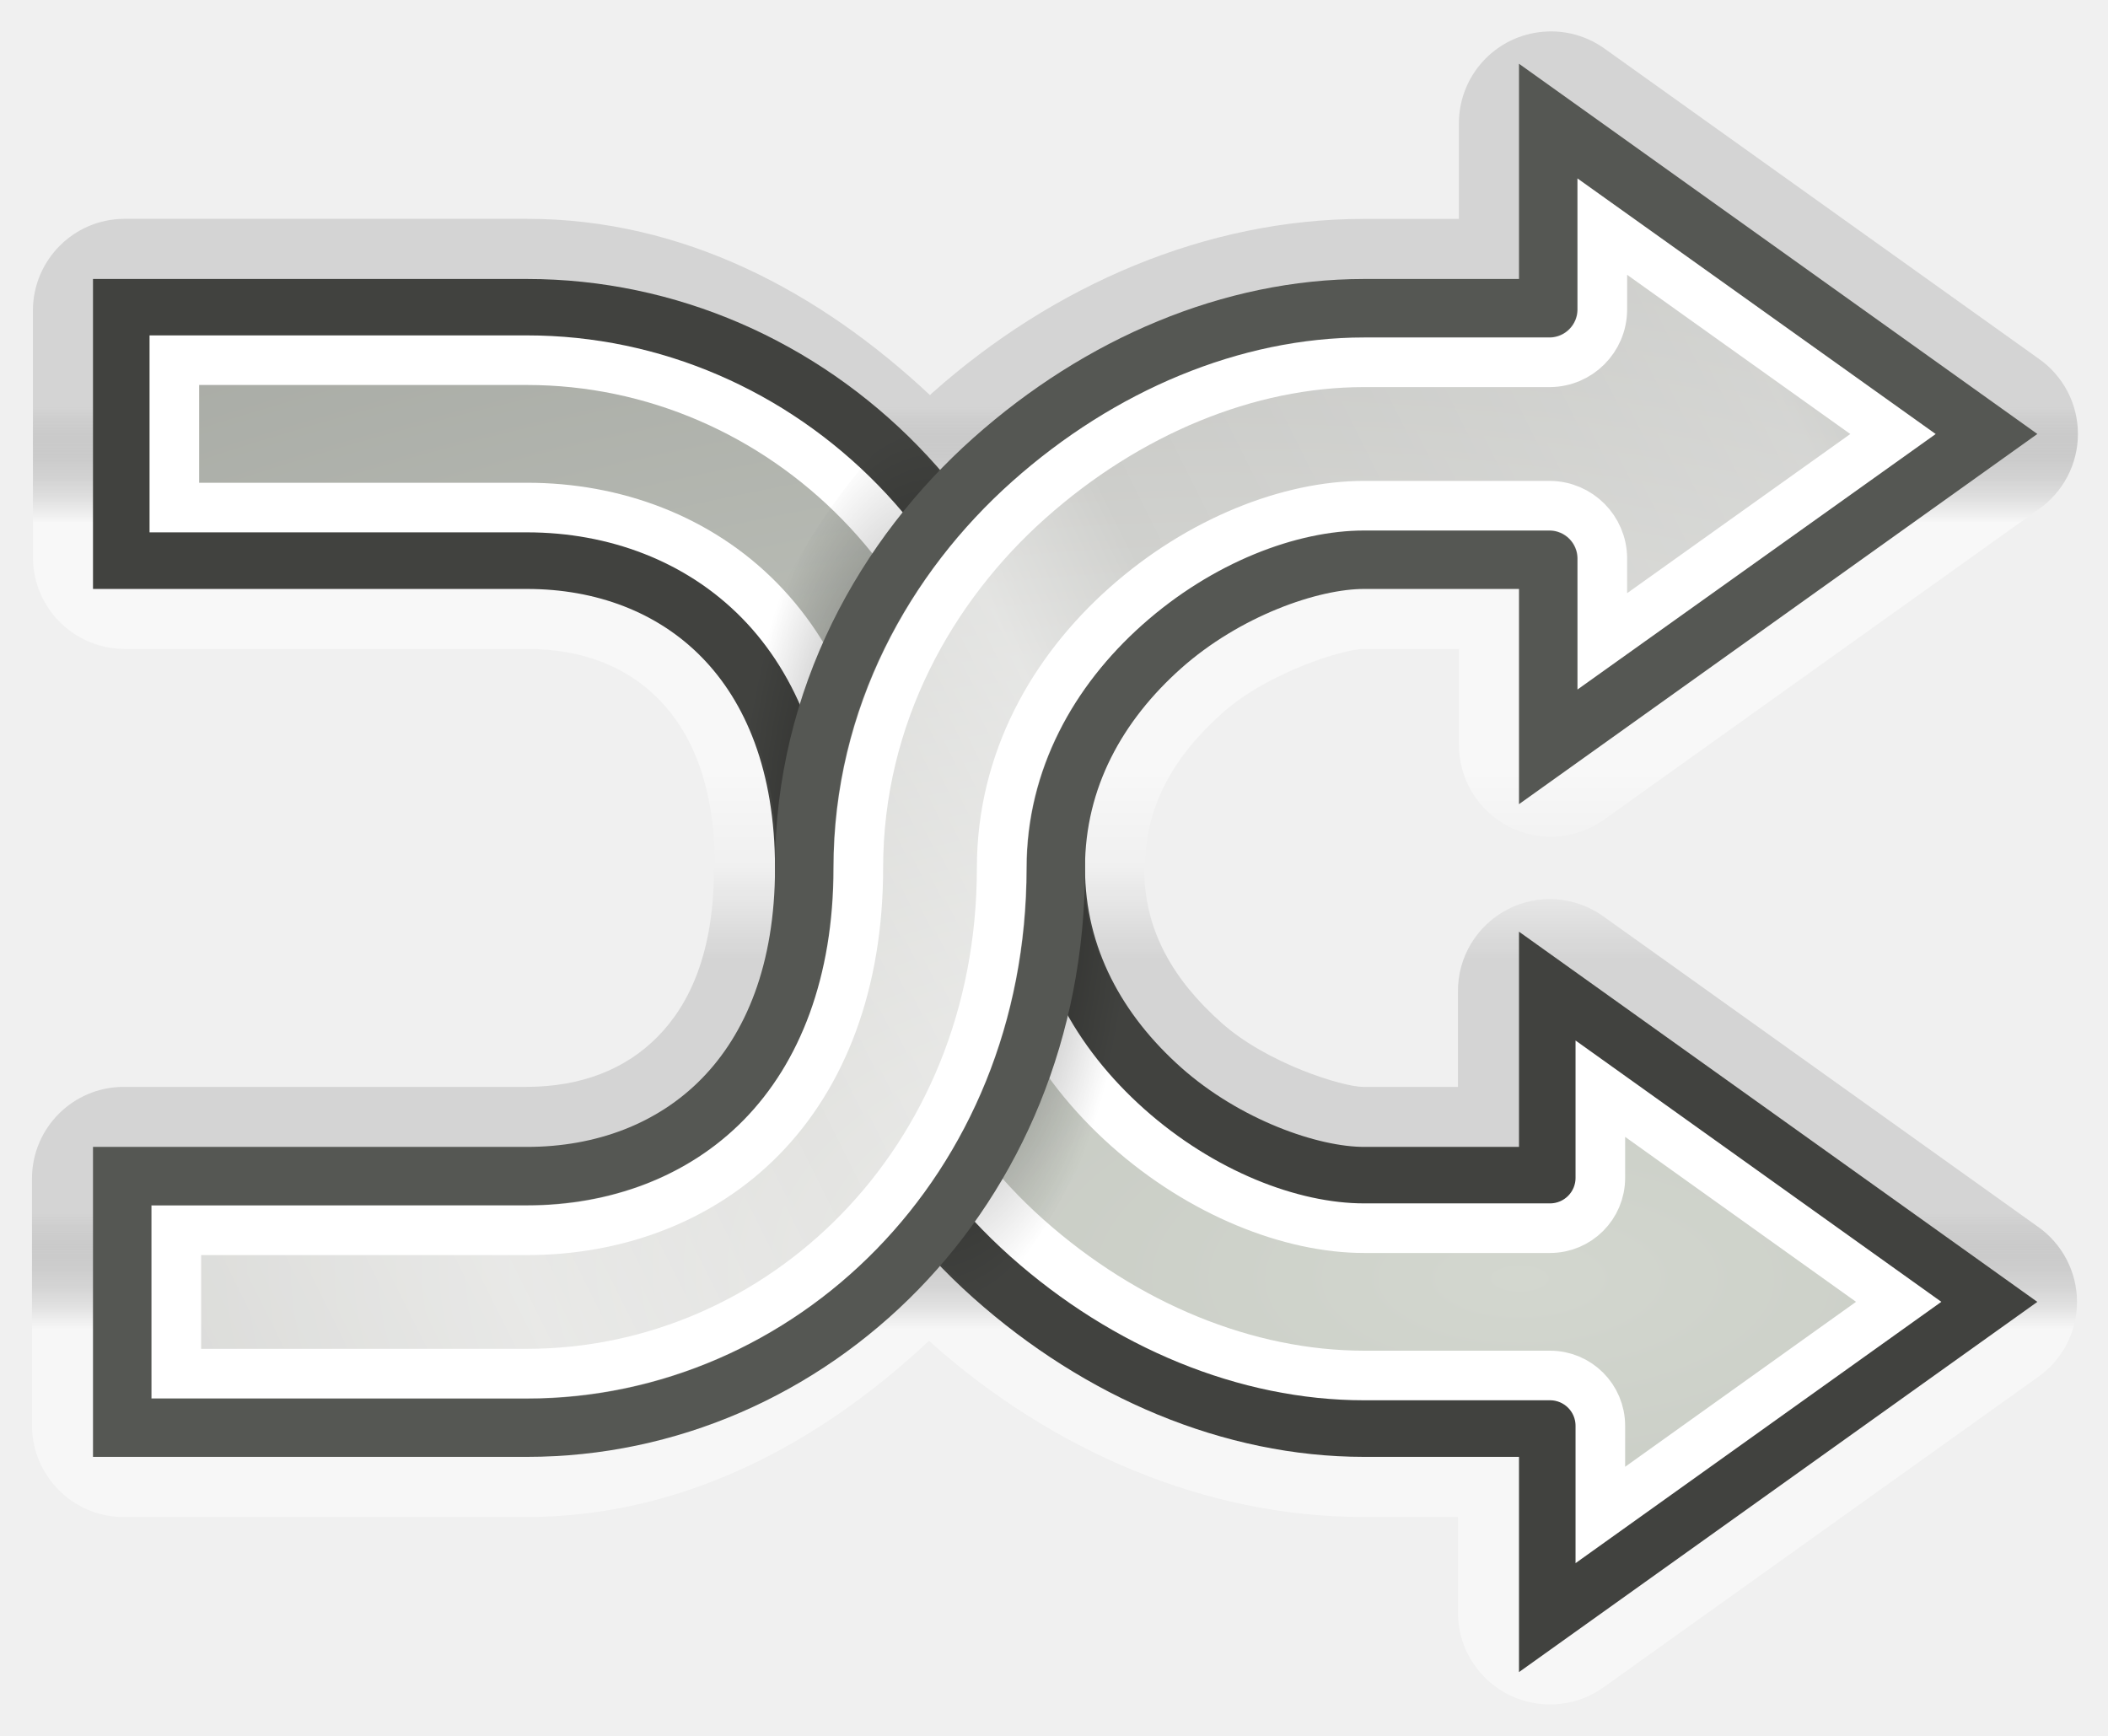
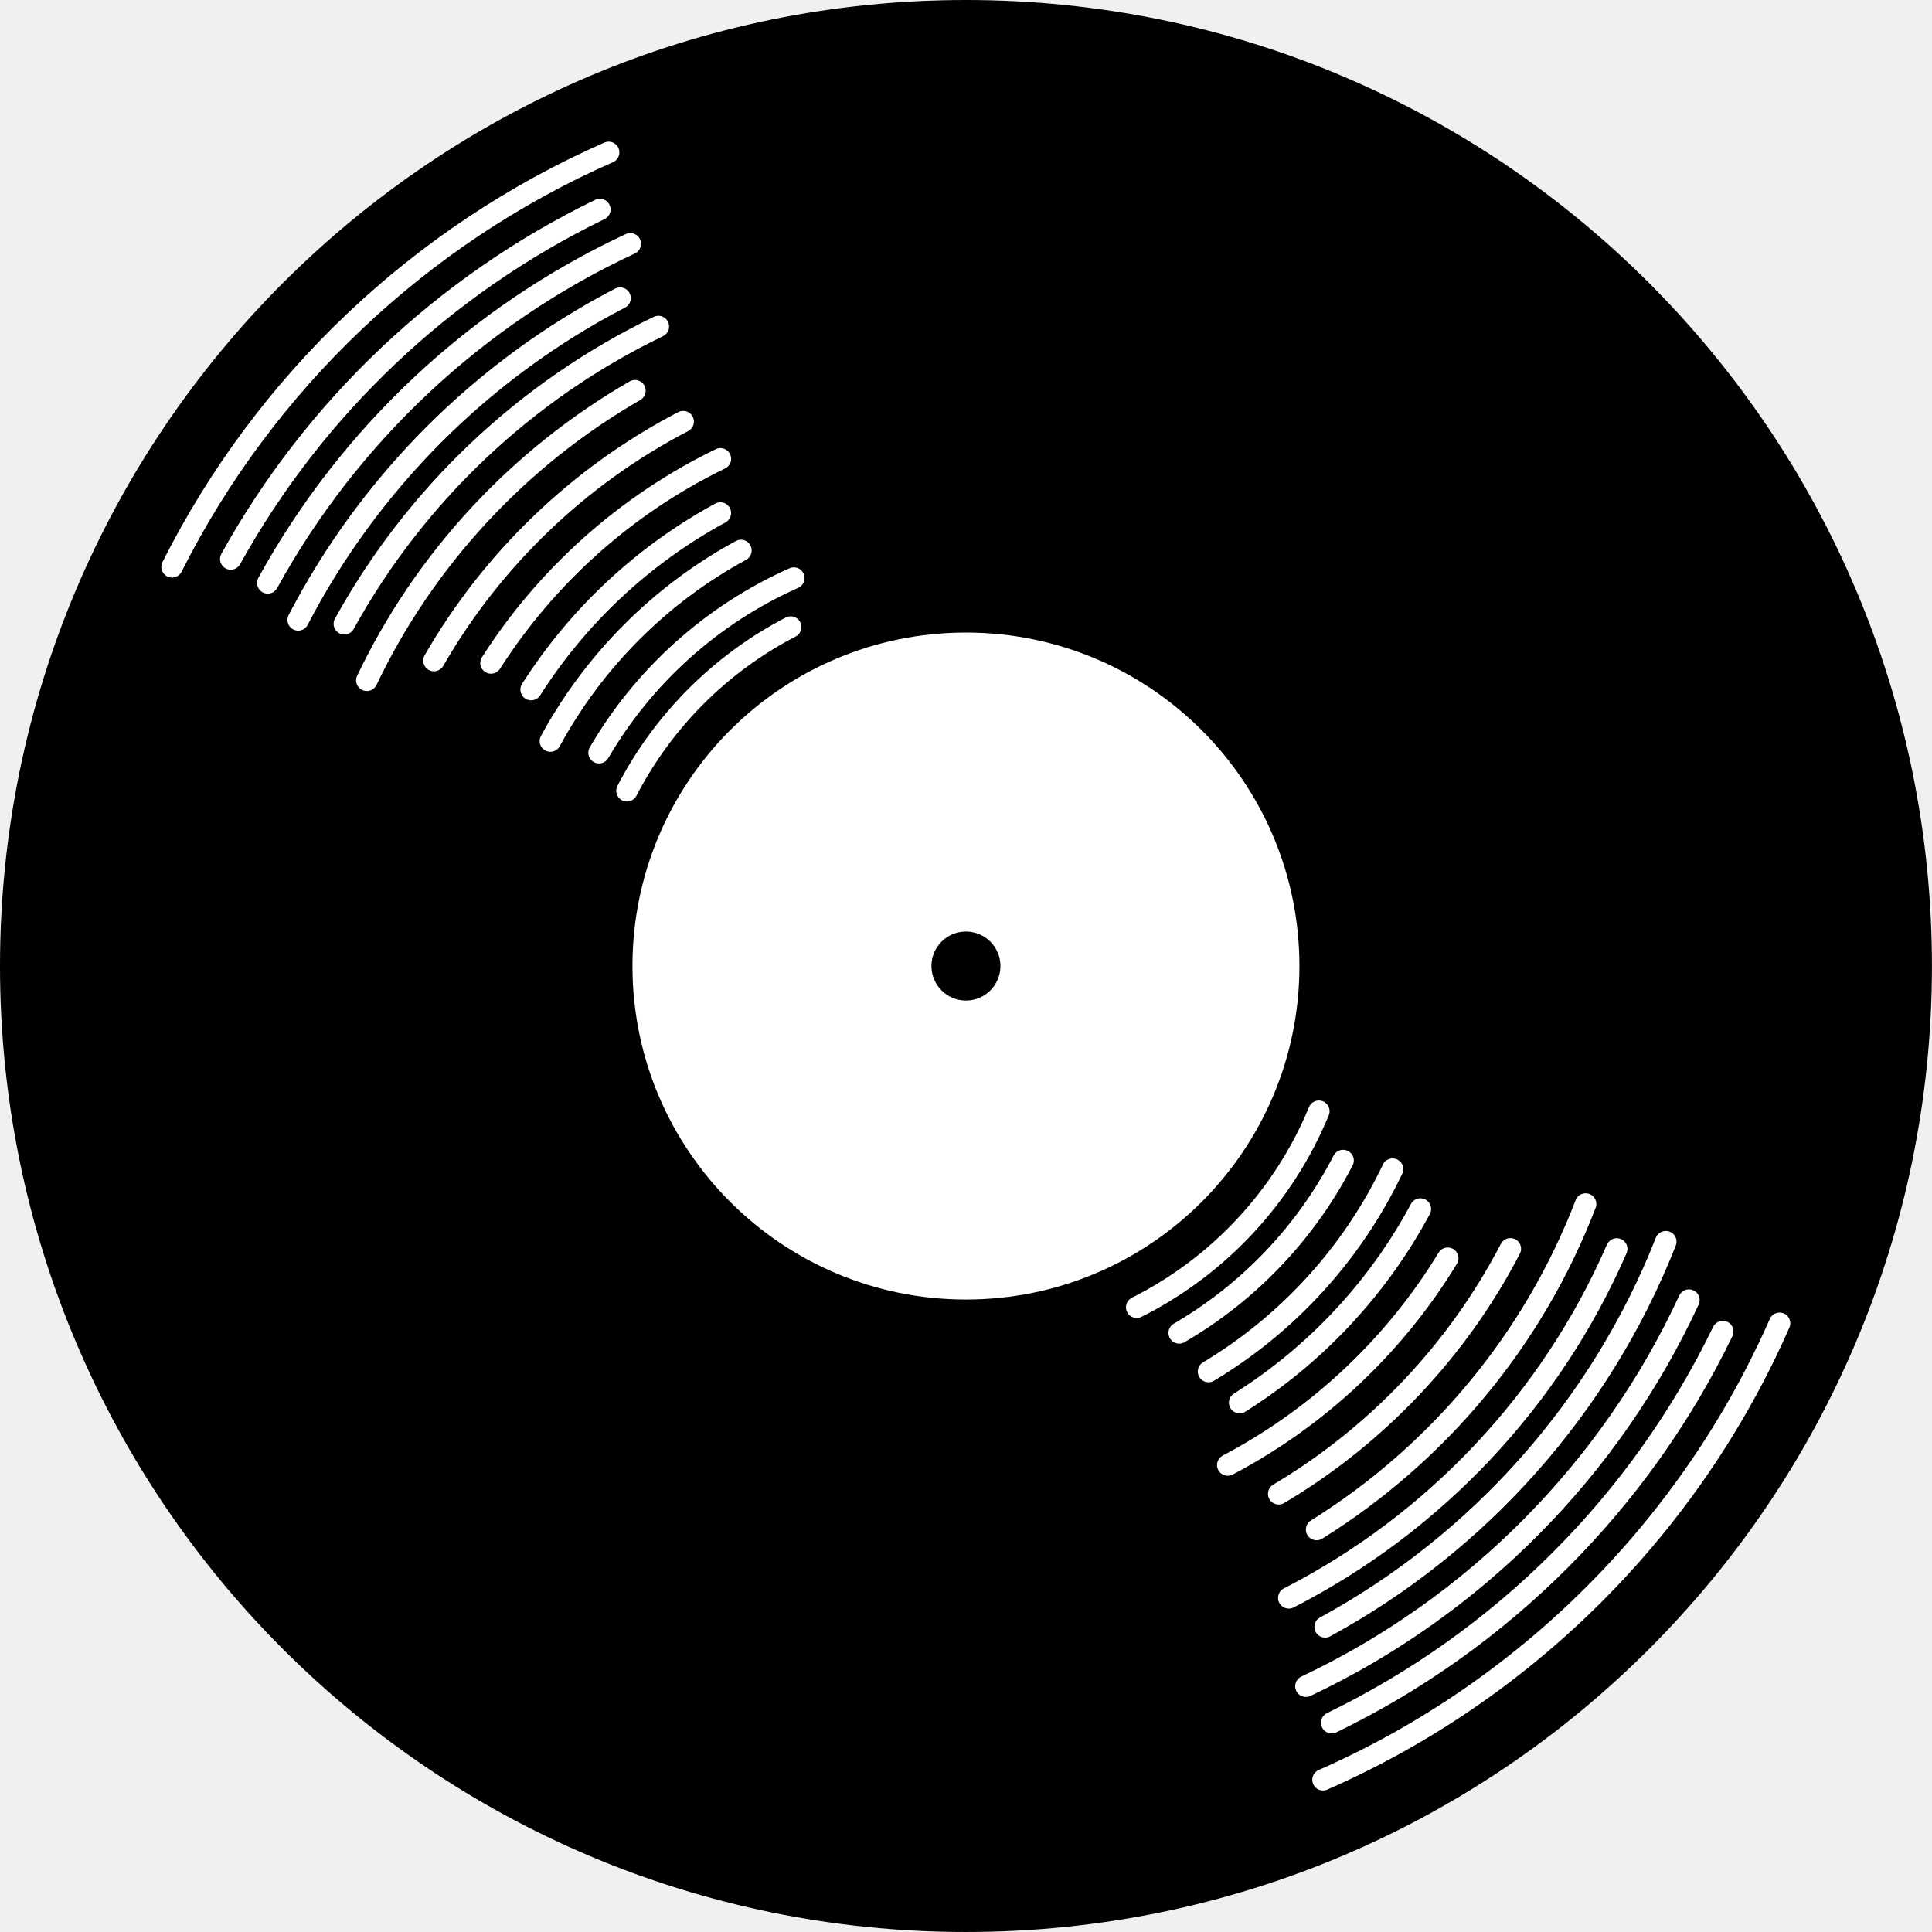
- <svg xmlns="http://www.w3.org/2000/svg" version="1.1" id="svg7854" x="0px" y="0px" width="34px" height="28px" viewBox="6.5 10.5 34 28" enable-background="new 6.5 10.5 34 28" xml:space="preserve">
-   <g id="layer1">
-     <g id="g7411" transform="translate(0,50)">
-       <g id="g6954" transform="translate(0,-50)" opacity="0.5">
-         <linearGradient id="path6939_1_" gradientUnits="userSpaceOnUse" x1="15.023" y1="799.933" x2="15.023" y2="792.498" gradientTransform="matrix(1 0 0 1 8.4854 -768)">
-           <stop offset="0" style="stop-color:#FFFFFF;stop-opacity:0.971" />
-           <stop offset="0.25" style="stop-color:#000000;stop-opacity:0.235" />
-           <stop offset="0.8" style="stop-color:#000000;stop-opacity:0.235" />
-           <stop offset="1" style="stop-color:#000000;stop-opacity:0" />
-         </linearGradient>
-         <path id="path6939" fill="url(#path6939_1_)" d="M31.235,37.969     c-0.71-0.127-1.225-0.748-1.219-1.469v-1.531h-1.531c-2.542,0-5.011-1.068-6.969-2.812c-0.012-0.01-0.02-0.021-0.031-0.031     c-1.78,1.668-3.979,2.844-6.5,2.844c-3.329,0-4.5,0-4.5,0h-2c-0.809-0.006-1.462-0.66-1.469-1.469v-4     c0.006-0.809,0.66-1.463,1.469-1.469h2c0,0,1.171,0,4.5,0c0.896,0,1.61-0.288,2.125-0.812c0.514-0.524,0.906-1.353,0.906-2.719     h6.938c0,1,0.46,1.797,1.25,2.5c0.734,0.654,1.954,1.031,2.281,1.031h1.531V26.5c-0.007-0.559,0.302-1.072,0.798-1.33     c0.494-0.257,1.092-0.214,1.546,0.111l7,5c0.4,0.276,0.64,0.732,0.64,1.219s-0.239,0.942-0.64,1.219l-7,5     C32.034,37.951,31.629,38.041,31.235,37.969z" />
-         <linearGradient id="path6906_1_" gradientUnits="userSpaceOnUse" x1="15.023" y1="6.933" x2="15.023" y2="-0.502" gradientTransform="matrix(1 0 0 -1 8.5 24)">
-           <stop offset="0" style="stop-color:#000000;stop-opacity:0.235" />
-           <stop offset="0.25" style="stop-color:#FFFFFF" />
-           <stop offset="0.8" style="stop-color:#FFFFFF" />
-           <stop offset="1" style="stop-color:#FFFFFF;stop-opacity:0" />
-         </linearGradient>
-         <path id="path6906" fill="url(#path6906_1_)" d="M31.25,11.031     c-0.709,0.127-1.225,0.748-1.219,1.469v1.531H28.5c-2.543,0-5.011,1.068-6.969,2.812c-0.011,0.01-0.02,0.021-0.031,0.031     c-1.78-1.668-3.979-2.844-6.5-2.844c-3.329,0-4.5,0-4.5,0h-2c-0.809,0.006-1.462,0.66-1.469,1.469v4     c0.006,0.809,0.66,1.462,1.469,1.469h2c0,0,1.171,0,4.5,0c0.897,0,1.611,0.288,2.125,0.812s0.906,1.353,0.906,2.719h6.938     c0-1,0.461-1.797,1.25-2.5c0.734-0.654,1.955-1.031,2.281-1.031h1.531V22.5c-0.006,0.558,0.303,1.072,0.797,1.33     c0.496,0.257,1.094,0.214,1.547-0.111l7-5c0.4-0.276,0.64-0.732,0.64-1.219s-0.239-0.942-0.64-1.219l-7-5     C32.049,11.049,31.644,10.959,31.25,11.031z" />
-       </g>
-       <radialGradient id="path6793_1_" cx="-181.232" cy="115.632" r="15.5" gradientTransform="matrix(3.9412 0 0 -1.7889 745.2798 187.9753)" gradientUnits="userSpaceOnUse">
-         <stop offset="0" style="stop-color:#D3D7CF" />
-         <stop offset="1" style="stop-color:#92948F" />
-       </radialGradient>
-       <path id="path6793" fill="url(#path6793_1_)" stroke="#41423F" stroke-linecap="square" d="M31.5-13.5v-3h-3    c-2.122,0-4.247-0.903-5.969-2.438S19.5-22.766,19.5-25.5c0-3.336-2.039-5-4.5-5c-3.329,0-4.5,0-4.5,0h-2v-4h2c0,0,1.171,0,4.5,0    c4.539,0,8.5,3.792,8.5,9c0,1.465,0.69,2.678,1.719,3.594S27.622-20.5,28.5-20.5h3v-3l7,5L31.5-13.5z" />
-       <linearGradient id="path6854_1_" gradientUnits="userSpaceOnUse" x1="-254.276" y1="345.923" x2="-242.609" y2="331.781">
-         <stop offset="0" style="stop-color:#EEEEEC" />
-         <stop offset="1" style="stop-color:#FFFFFF" />
-       </linearGradient>
-       <path id="path6854" fill="none" stroke="url(#path6854_1_)" stroke-width="0.8" stroke-linecap="square" d="    M9.312-33.688v2.375H10.5c0,0,1.171,0,4.5,0c1.414,0,2.766,0.498,3.75,1.5s1.562,2.479,1.562,4.312    c0,2.476,1.176,4.566,2.75,5.969c1.592,1.418,3.546,2.219,5.438,2.219h3c0.449,0,0.812,0.363,0.812,0.812v1.438l4.812-3.438    l-4.812-3.438v1.438c0,0.449-0.363,0.812-0.812,0.812h-3c-1.18,0-2.623-0.565-3.812-1.625c-1.159-1.033-2-2.467-2-4.188    c0-4.797-3.601-8.188-7.688-8.188c-3.329,0-4.5,0-4.5,0H9.312z" />
-       <radialGradient id="path6876_1_" cx="13.078" cy="168.336" r="3.172" gradientTransform="matrix(1 0 0 -2.2315 8.5 350.1284)" gradientUnits="userSpaceOnUse">
-         <stop offset="0" style="stop-color:#000000" />
-         <stop offset="1" style="stop-color:#000000;stop-opacity:0" />
-       </radialGradient>
-       <path id="path6876" opacity="0.6" fill="url(#path6876_1_)" enable-background="new    " d="M20.969-32.594    c-1.15,1.183-2.069,2.667-2.562,4.406c0.401,0.681,0.625,1.562,0.625,2.688c0,2.888,1.379,5.295,3.188,6.906    c0.062,0.055,0.125,0.103,0.188,0.156c1.127-1.299,1.956-2.918,2.344-4.719c-0.479-0.68-0.781-1.451-0.781-2.344    C23.969-28.4,22.795-30.894,20.969-32.594z" />
-       <radialGradient id="path6784_1_" cx="-188.52" cy="163.436" r="15.5" gradientTransform="matrix(4.096 0 0 -2.2938 798.5073 355.8482)" gradientUnits="userSpaceOnUse">
-         <stop offset="0" style="stop-color:#EEEEEC" />
-         <stop offset="1" style="stop-color:#92948F" />
-       </radialGradient>
-       <path id="path6784" fill="url(#path6784_1_)" stroke="#555753" stroke-linecap="square" d="    M31.5-37.5v3h-3c-2.122,0-4.247,0.903-5.969,2.438S19.5-28.235,19.5-25.5c0,3.336-2.039,5-4.5,5c-3.329,0-4.5,0-4.5,0h-2v4h2    c0,0,1.171,0,4.5,0c4.539,0,8.5-3.791,8.5-9c0-1.465,0.69-2.678,1.719-3.594S27.622-30.5,28.5-30.5h3v3l7-5L31.5-37.5z" />
-       <path id="path6816" fill="none" stroke="#FFFFFF" stroke-width="0.8" stroke-linecap="square" d="    M32.344-35.844v1.344c-0.005,0.464-0.38,0.839-0.844,0.844h-3c-1.881,0-3.82,0.806-5.406,2.219    c-1.567,1.396-2.75,3.475-2.75,5.938c0,1.842-0.571,3.333-1.562,4.344s-2.359,1.5-3.781,1.5c-3.329,0-4.5,0-4.5,0H9.344v2.312    H10.5c0,0,1.171,0,4.5,0c4.064,0,7.656-3.38,7.656-8.156c0-1.733,0.834-3.18,2-4.219c1.197-1.067,2.648-1.625,3.844-1.625h3    c0.464,0.005,0.839,0.38,0.844,0.844v1.344l4.688-3.344L32.344-35.844z" />
-       <linearGradient id="path6820_1_" gradientUnits="userSpaceOnUse" x1="-16.248" y1="-65.259" x2="44.754" y2="-34.758" gradientTransform="matrix(1 0 0 -1 8.5 -76)">
-         <stop offset="0" style="stop-color:#FFFFFF" />
-         <stop offset="0.21" style="stop-color:#FFFFFF;stop-opacity:0" />
-         <stop offset="0.349" style="stop-color:#FFFFFF;stop-opacity:0.811" />
-         <stop offset="0.428" style="stop-color:#FFFFFF;stop-opacity:0" />
-         <stop offset="0.521" style="stop-color:#FFFFFF" />
-         <stop offset="0.557" style="stop-color:#FFFFFF;stop-opacity:0" />
-         <stop offset="0.71" style="stop-color:#FFFFFF;stop-opacity:0.568" />
-         <stop offset="0.744" style="stop-color:#FFFFFF;stop-opacity:0" />
-         <stop offset="1" style="stop-color:#FFFFFF;stop-opacity:0" />
-       </linearGradient>
-       <path id="path6820" opacity="0.4" fill="url(#path6820_1_)" enable-background="new    " d="    M31.938-36.625v2.125c-0.004,0.24-0.197,0.433-0.438,0.438h-3c-1.996,0-4.037,0.873-5.688,2.344    c-1.641,1.462-2.875,3.626-2.875,6.219c0,1.759-0.529,3.137-1.438,4.062s-2.169,1.375-3.5,1.375c-3.329,0-4.5,0-4.5,0H8.938v3.125    H10.5c0,0,1.171,0,4.5,0c4.291,0,8.062-3.58,8.062-8.562c0-1.605,0.775-2.958,1.875-3.938c1.117-0.995,2.519-1.5,3.562-1.5h3    c0.24,0.004,0.434,0.198,0.438,0.438v2.125l5.781-4.125L31.938-36.625z" />
-     </g>
+ <svg xmlns="http://www.w3.org/2000/svg" version="1.0" width="225.68" height="225.687" viewBox="0 0 225.68 225.687" id="svg2" xml:space="preserve" style="overflow:visible">
+   <g id="g13">
+     <path d="M 225.68,112.847 C 225.68,175.171 175.165,225.686 112.836,225.686 C 50.522,225.687 0,175.171 0,112.847 C 0,50.525 50.522,0 112.836,0 C 175.165,0 225.68,50.525 225.68,112.847 z" id="path15" />
+     <path d="M 151.792,112.847 C 151.792,134.358 134.353,151.805 112.836,151.805 C 91.321,151.805 73.881,134.359 73.881,112.847 C 73.881,91.33 91.321,73.891 112.836,73.891 C 134.353,73.891 151.792,91.331 151.792,112.847 z" id="path17" style="fill:#ffffff" />
+     <path d="M 116.866,112.847 C 116.866,115.074 115.063,116.879 112.836,116.879 C 110.617,116.879 108.807,115.074 108.807,112.847 C 108.807,110.619 110.617,108.816 112.836,108.816 C 115.063,108.816 116.866,110.62 116.866,112.847 z" id="path119" />
+     <path d="M 20.097,66.216 C 30.92,44.729 48.992,27.523 71.101,17.801" id="path23" style="fill:none;stroke:#ffffff;stroke-width:2.501;stroke-linecap:round;stroke-linejoin:round" />
+     <path d="M 207.882,154.579 C 197.43,178.35 178.323,197.456 154.547,207.908" id="path27" style="fill:none;stroke:#ffffff;stroke-width:2.501;stroke-linecap:round;stroke-linejoin:round" />
+     <path d="M 26.954,65.298 C 36.748,47.633 51.837,33.313 70.072,24.469" id="path31" style="fill:none;stroke:#ffffff;stroke-width:2.501;stroke-linecap:round;stroke-linejoin:round" />
+     <path d="M 201.246,155.543 C 191.621,175.444 175.464,191.601 155.563,201.239" id="path35" style="fill:none;stroke:#ffffff;stroke-width:2.501;stroke-linecap:round;stroke-linejoin:round" />
+     <path d="M 31.278,68.092 C 40.793,50.792 55.653,36.846 73.627,28.478" id="path41" style="fill:none;stroke:#ffffff;stroke-width:2.501;stroke-linecap:round;stroke-linejoin:round" />
+     <path d="M 197.293,151.87 C 188.137,171.654 172.24,187.674 152.548,196.98" id="path45" style="fill:none;stroke:#ffffff;stroke-width:2.501;stroke-linecap:round;stroke-linejoin:round" />
+     <path d="M 194.591,145.045 C 187.004,164.302 172.808,180.232 154.794,190.045" id="path49" style="fill:none;stroke:#ffffff;stroke-width:2.501;stroke-linecap:round;stroke-linejoin:round" />
+     <path d="M 34.828,72.416 C 43.183,56.334 56.357,43.166 72.436,34.821" id="path53" style="fill:none;stroke:#ffffff;stroke-width:2.501;stroke-linecap:round;stroke-linejoin:round" />
+     <path d="M 188.86,145.892 C 181.194,163.508 167.578,177.946 150.548,186.659" id="path57" style="fill:none;stroke:#ffffff;stroke-width:2.501;stroke-linecap:round;stroke-linejoin:round" />
+     <path d="M 40.22,72.872 C 48.523,57.822 61.372,45.631 76.909,38.142" id="path61" style="fill:none;stroke:#ffffff;stroke-width:2.501;stroke-linecap:round;stroke-linejoin:round" />
+     <path d="M 42.851,79.472 C 49.63,65.272 60.61,53.462 74.175,45.638" id="path65" style="fill:none;stroke:#ffffff;stroke-width:2.501;stroke-linecap:round;stroke-linejoin:round" />
+     <path d="M 176.435,145.879 C 170.255,157.757 160.844,167.682 149.37,174.5" id="path69" style="fill:none;stroke:#ffffff;stroke-width:2.501;stroke-linecap:round;stroke-linejoin:round" />
+     <path d="M 50.691,77.164 C 57.516,65.305 67.636,55.582 79.807,49.249" id="path73" style="fill:none;stroke:#ffffff;stroke-width:2.501;stroke-linecap:round;stroke-linejoin:round" />
+     <path d="M 169.121,146.979 C 162.915,157.183 154.019,165.565 143.417,171.139" id="path77" style="fill:none;stroke:#ffffff;stroke-width:2.501;stroke-linecap:round;stroke-linejoin:round" />
+     <path d="M 57.354,77.446 C 63.886,67.225 73.172,58.925 84.158,53.598" id="path81" style="fill:none;stroke:#ffffff;stroke-width:2.501;stroke-linecap:round;stroke-linejoin:round" />
+     <path d="M 165.924,141.229 C 160.968,150.476 153.661,158.284 144.805,163.852" id="path85" style="fill:none;stroke:#ffffff;stroke-width:2.501;stroke-linecap:round;stroke-linejoin:round" />
+     <path d="M 62.042,80.556 C 67.532,71.937 75.145,64.813 84.151,59.925" id="path89" style="fill:none;stroke:#ffffff;stroke-width:2.501;stroke-linecap:round;stroke-linejoin:round" />
+     <path d="M 162.674,136.573 C 157.986,146.412 150.464,154.644 141.171,160.219" id="path93" style="fill:none;stroke:#ffffff;stroke-width:2.501;stroke-linecap:round;stroke-linejoin:round" />
+     <path d="M 64.289,86.57 C 69.394,77.163 77.15,69.403 86.554,64.298" id="path97" style="fill:none;stroke:#ffffff;stroke-width:2.501;stroke-linecap:round;stroke-linejoin:round" />
+     <path d="M 156.897,135.563 C 152.56,143.963 145.892,150.964 137.745,155.705" id="path101" style="fill:none;stroke:#ffffff;stroke-width:2.501;stroke-linecap:round;stroke-linejoin:round" />
+     <path d="M 69.974,87.932 C 75.203,78.958 83.174,71.775 92.734,67.526" id="path105" style="fill:none;stroke:#ffffff;stroke-width:2.501;stroke-linecap:round;stroke-linejoin:round" />
+     <path d="M 154.065,129.807 C 149.955,139.764 142.356,147.911 132.782,152.711" id="path109" style="fill:none;stroke:#ffffff;stroke-width:2.501;stroke-linecap:round;stroke-linejoin:round" />
+     <path d="M 73.236,92.376 C 77.476,84.19 84.177,77.486 92.363,73.246" id="path113" style="fill:none;stroke:#ffffff;stroke-width:2.501;stroke-linecap:round;stroke-linejoin:round" />
+     <path d="M 185.226,140.644 C 179.144,156.488 168.007,169.819 153.798,178.674" id="path117" style="fill:none;stroke:#ffffff;stroke-width:2.501;stroke-linecap:round;stroke-linejoin:round" />
  </g>
</svg>
